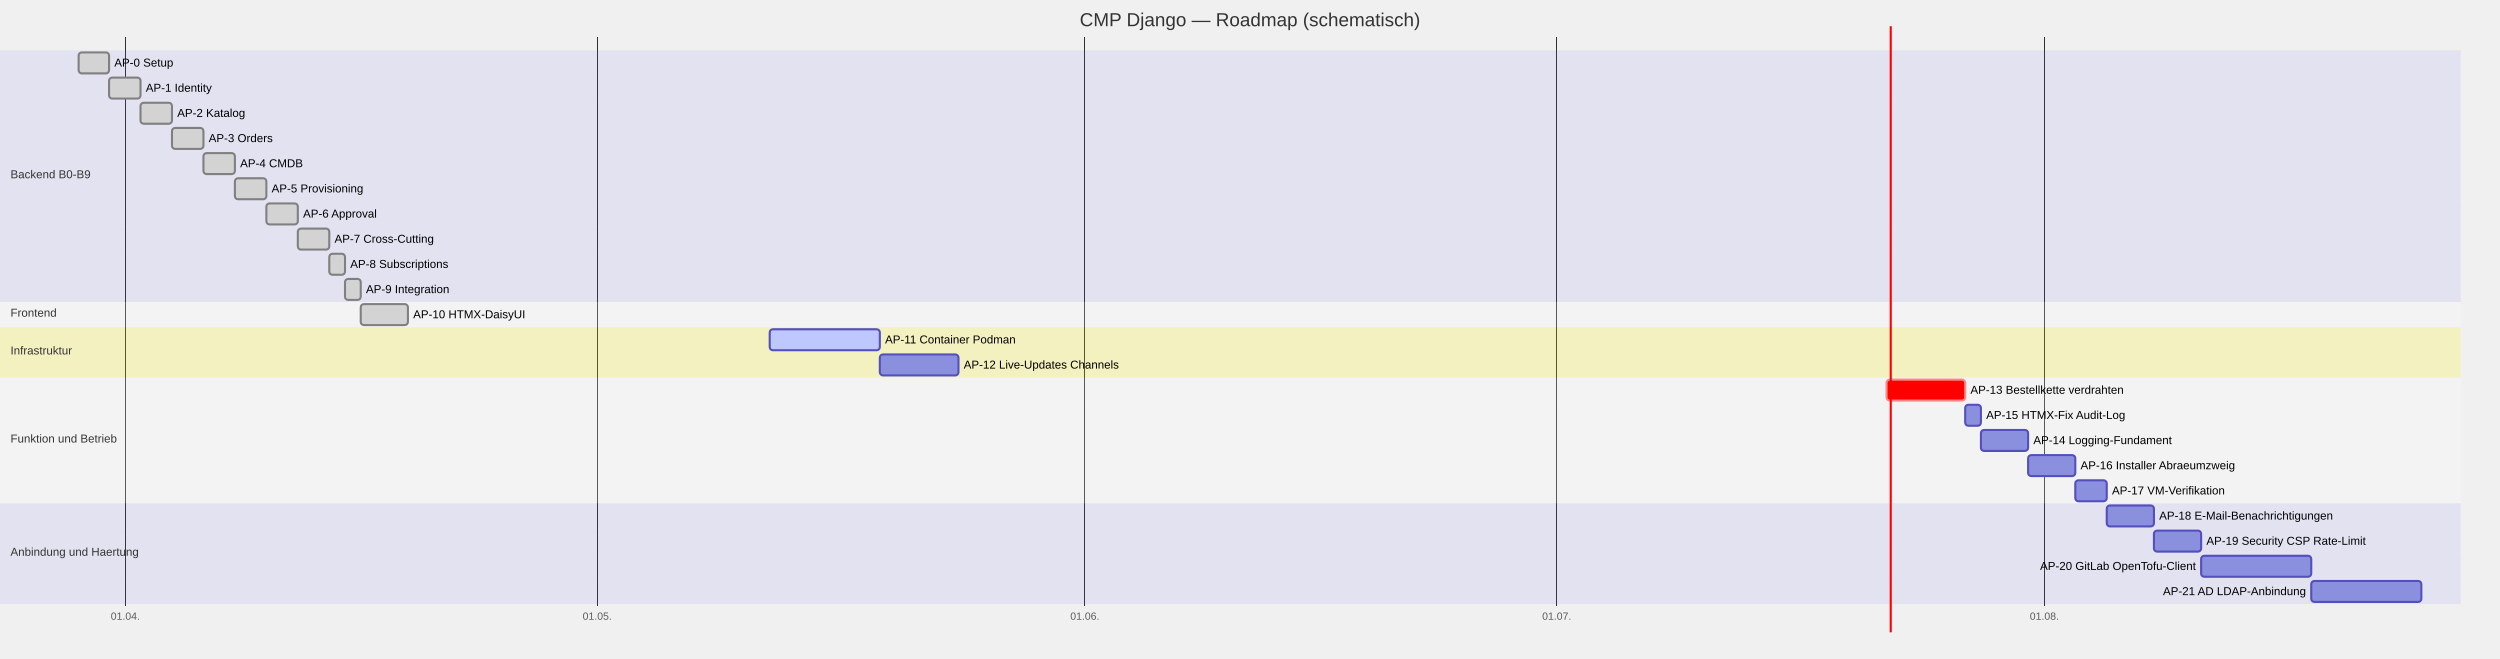
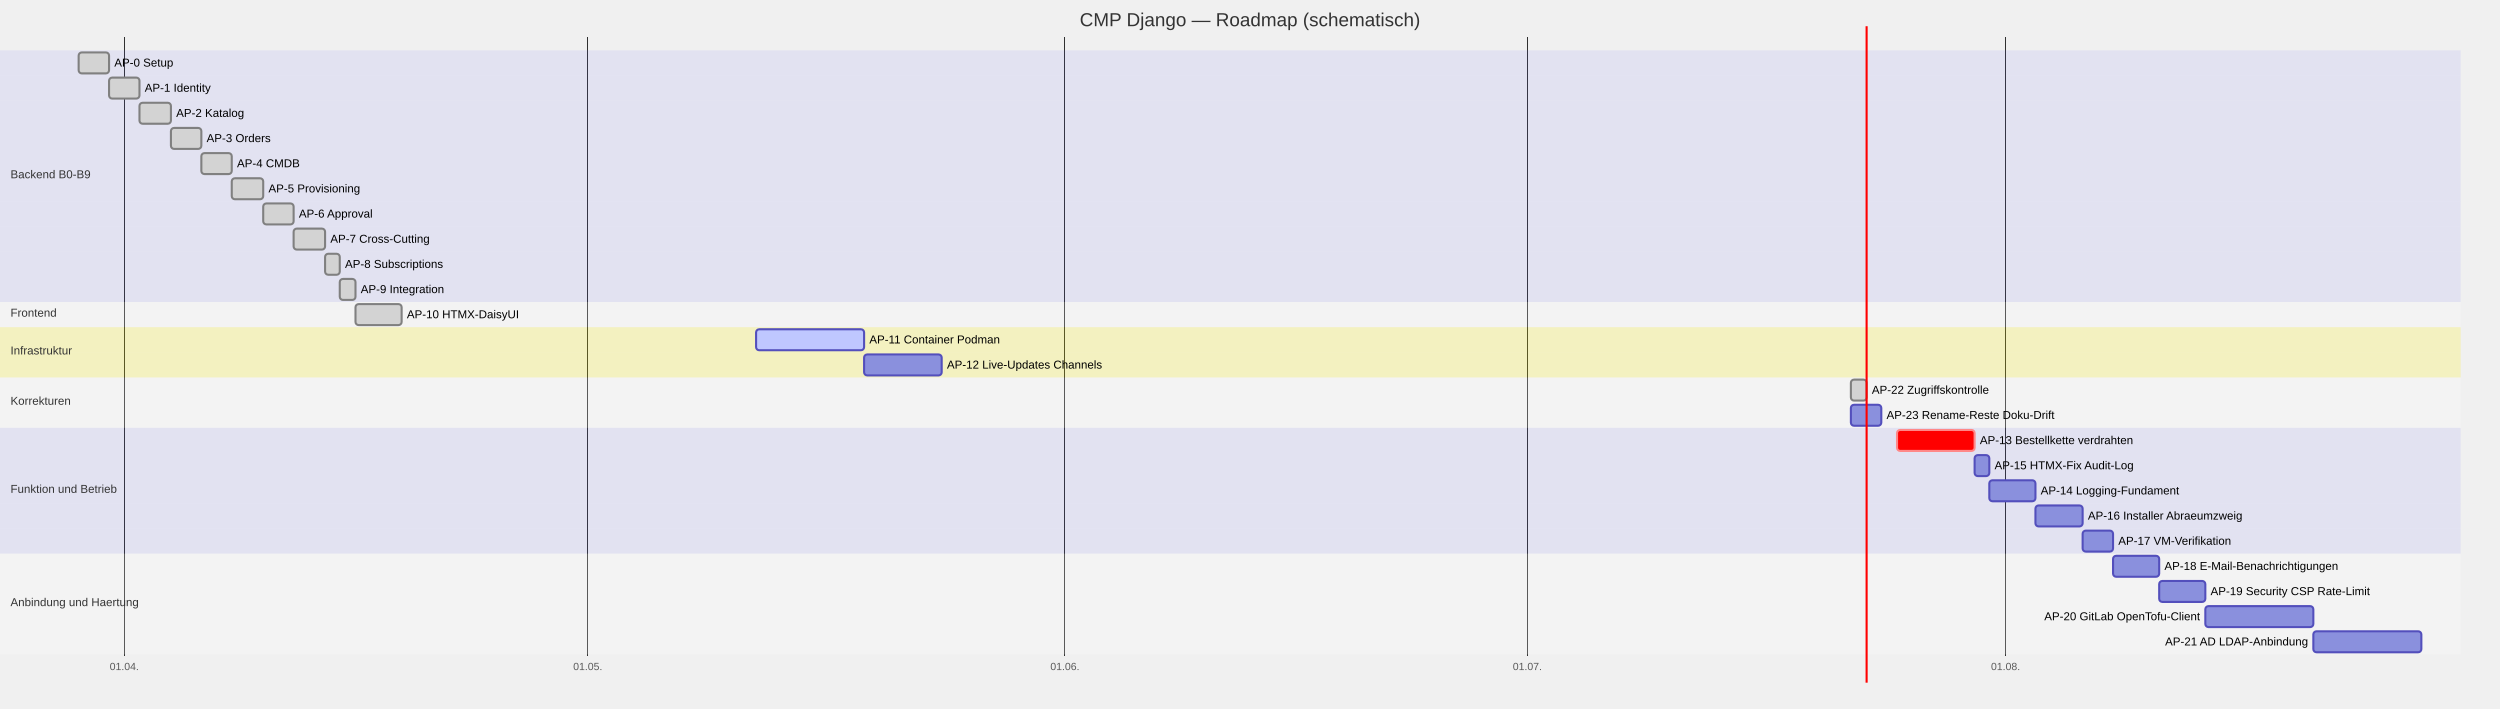
- <svg xmlns="http://www.w3.org/2000/svg" id="my-svg" width="2384" viewBox="0 0 2384 628" style="max-width: 2384px; background-color: transparent;" role="graphics-document document" aria-roledescription="gantt">
+ <svg xmlns="http://www.w3.org/2000/svg" id="my-svg" width="2384" viewBox="0 0 2384 676" style="max-width: 2384px; background-color: transparent;" role="graphics-document document" aria-roledescription="gantt">
  <style>#my-svg{font-family:"trebuchet ms",verdana,arial,sans-serif;font-size:16px;fill:#333;}@keyframes edge-animation-frame{from{stroke-dashoffset:0;}}@keyframes dash{to{stroke-dashoffset:0;}}#my-svg .edge-animation-slow{stroke-dasharray:9,5!important;stroke-dashoffset:900;animation:dash 50s linear infinite;stroke-linecap:round;}#my-svg .edge-animation-fast{stroke-dasharray:9,5!important;stroke-dashoffset:900;animation:dash 20s linear infinite;stroke-linecap:round;}#my-svg .error-icon{fill:#552222;}#my-svg .error-text{fill:#552222;stroke:#552222;}#my-svg .edge-thickness-normal{stroke-width:1px;}#my-svg .edge-thickness-thick{stroke-width:3.5px;}#my-svg .edge-pattern-solid{stroke-dasharray:0;}#my-svg .edge-thickness-invisible{stroke-width:0;fill:none;}#my-svg .edge-pattern-dashed{stroke-dasharray:3;}#my-svg .edge-pattern-dotted{stroke-dasharray:2;}#my-svg .marker{fill:#333333;stroke:#333333;}#my-svg .marker.cross{stroke:#333333;}#my-svg svg{font-family:"trebuchet ms",verdana,arial,sans-serif;font-size:16px;}#my-svg p{margin:0;}#my-svg .mermaid-main-font{font-family:"trebuchet ms",verdana,arial,sans-serif;}#my-svg .exclude-range{fill:#eeeeee;}#my-svg .section{stroke:none;opacity:0.2;}#my-svg .section0{fill:rgba(102, 102, 255, 0.49);}#my-svg .section2{fill:#fff400;}#my-svg .section1,#my-svg .section3{fill:white;opacity:0.2;}#my-svg .sectionTitle0{fill:#333;}#my-svg .sectionTitle1{fill:#333;}#my-svg .sectionTitle2{fill:#333;}#my-svg .sectionTitle3{fill:#333;}#my-svg .sectionTitle{text-anchor:start;font-family:"trebuchet ms",verdana,arial,sans-serif;}#my-svg .grid .tick{stroke:lightgrey;opacity:0.8;shape-rendering:crispEdges;}#my-svg .grid .tick text{font-family:"trebuchet ms",verdana,arial,sans-serif;fill:#333;}#my-svg .grid path{stroke-width:0;}#my-svg .today{fill:none;stroke:red;stroke-width:2px;}#my-svg .task{stroke-width:2;}#my-svg .taskText{text-anchor:middle;font-family:"trebuchet ms",verdana,arial,sans-serif;}#my-svg .taskTextOutsideRight{fill:black;text-anchor:start;font-family:"trebuchet ms",verdana,arial,sans-serif;}#my-svg .taskTextOutsideLeft{fill:black;text-anchor:end;}#my-svg .task.clickable{cursor:pointer;}#my-svg .taskText.clickable{cursor:pointer;fill:#003163!important;font-weight:bold;}#my-svg .taskTextOutsideLeft.clickable{cursor:pointer;fill:#003163!important;font-weight:bold;}#my-svg .taskTextOutsideRight.clickable{cursor:pointer;fill:#003163!important;font-weight:bold;}#my-svg .taskText0,#my-svg .taskText1,#my-svg .taskText2,#my-svg .taskText3{fill:white;}#my-svg .task0,#my-svg .task1,#my-svg .task2,#my-svg .task3{fill:#8a90dd;stroke:#534fbc;}#my-svg .taskTextOutside0,#my-svg .taskTextOutside2{fill:black;}#my-svg .taskTextOutside1,#my-svg .taskTextOutside3{fill:black;}#my-svg .active0,#my-svg .active1,#my-svg .active2,#my-svg .active3{fill:#bfc7ff;stroke:#534fbc;}#my-svg .activeText0,#my-svg .activeText1,#my-svg .activeText2,#my-svg .activeText3{fill:black!important;}#my-svg .done0,#my-svg .done1,#my-svg .done2,#my-svg .done3{stroke:grey;fill:lightgrey;stroke-width:2;}#my-svg .doneText0,#my-svg .doneText1,#my-svg .doneText2,#my-svg .doneText3{fill:black!important;}#my-svg .doneText0.taskTextOutsideLeft,#my-svg .doneText0.taskTextOutsideRight,#my-svg .doneText1.taskTextOutsideLeft,#my-svg .doneText1.taskTextOutsideRight,#my-svg .doneText2.taskTextOutsideLeft,#my-svg .doneText2.taskTextOutsideRight,#my-svg .doneText3.taskTextOutsideLeft,#my-svg .doneText3.taskTextOutsideRight{fill:black!important;}#my-svg .crit0,#my-svg .crit1,#my-svg .crit2,#my-svg .crit3{stroke:#ff8888;fill:red;stroke-width:2;}#my-svg .activeCrit0,#my-svg .activeCrit1,#my-svg .activeCrit2,#my-svg .activeCrit3{stroke:#ff8888;fill:#bfc7ff;stroke-width:2;}#my-svg .doneCrit0,#my-svg .doneCrit1,#my-svg .doneCrit2,#my-svg .doneCrit3{stroke:#ff8888;fill:lightgrey;stroke-width:2;cursor:pointer;shape-rendering:crispEdges;}#my-svg .milestone{transform:rotate(45deg) scale(0.8,0.8);}#my-svg .milestoneText{font-style:italic;}#my-svg .doneCritText0,#my-svg .doneCritText1,#my-svg .doneCritText2,#my-svg .doneCritText3{fill:black!important;}#my-svg .doneCritText0.taskTextOutsideLeft,#my-svg .doneCritText0.taskTextOutsideRight,#my-svg .doneCritText1.taskTextOutsideLeft,#my-svg .doneCritText1.taskTextOutsideRight,#my-svg .doneCritText2.taskTextOutsideLeft,#my-svg .doneCritText2.taskTextOutsideRight,#my-svg .doneCritText3.taskTextOutsideLeft,#my-svg .doneCritText3.taskTextOutsideRight{fill:black!important;}#my-svg .vert{stroke:navy;}#my-svg .vertText{font-size:15px;text-anchor:middle;fill:navy!important;}#my-svg .activeCritText0,#my-svg .activeCritText1,#my-svg .activeCritText2,#my-svg .activeCritText3{fill:black!important;}#my-svg .titleText{text-anchor:middle;font-size:18px;fill:#333;font-family:"trebuchet ms",verdana,arial,sans-serif;}#my-svg .node .neo-node{stroke:#9370DB;}#my-svg [data-look="neo"].node rect,#my-svg [data-look="neo"].cluster rect,#my-svg [data-look="neo"].node polygon{stroke:#9370DB;filter:drop-shadow(1px 2px 2px rgba(185, 185, 185, 1));}#my-svg [data-look="neo"].node path{stroke:#9370DB;stroke-width:1px;}#my-svg [data-look="neo"].node .outer-path{filter:drop-shadow(1px 2px 2px rgba(185, 185, 185, 1));}#my-svg [data-look="neo"].node .neo-line path{stroke:#9370DB;filter:none;}#my-svg [data-look="neo"].node circle{stroke:#9370DB;filter:drop-shadow(1px 2px 2px rgba(185, 185, 185, 1));}#my-svg [data-look="neo"].node circle .state-start{fill:#000000;}#my-svg [data-look="neo"].icon-shape .icon{fill:#9370DB;filter:drop-shadow(1px 2px 2px rgba(185, 185, 185, 1));}#my-svg [data-look="neo"].icon-shape .icon-neo path{stroke:#9370DB;filter:drop-shadow(1px 2px 2px rgba(185, 185, 185, 1));}#my-svg :root{--mermaid-font-family:"trebuchet ms",verdana,arial,sans-serif;}</style>
  <g />
-   <g class="grid" transform="translate(75, 578)" fill="none" font-size="10" font-family="sans-serif" text-anchor="middle">
-     <path class="domain" stroke="currentColor" d="M0.5,-543V0.5H2234.5V-543" />
-     <g class="tick" opacity="1" transform="translate(44.5,0)">
-       <line stroke="currentColor" y2="-543" />
+   <g class="grid" transform="translate(75, 626)" fill="none" font-size="10" font-family="sans-serif" text-anchor="middle">
+     <path class="domain" stroke="currentColor" d="M0.5,-591V0.5H2234.5V-591" />
+     <g class="tick" opacity="1" transform="translate(43.5,0)">
+       <line stroke="currentColor" y2="-591" />
      <text fill="#000" y="3" dy="1em" stroke="none" font-size="10" style="text-anchor: middle;">01.04.</text>
    </g>
-     <g class="tick" opacity="1" transform="translate(494.5,0)">
-       <line stroke="currentColor" y2="-543" />
+     <g class="tick" opacity="1" transform="translate(485.5,0)">
+       <line stroke="currentColor" y2="-591" />
      <text fill="#000" y="3" dy="1em" stroke="none" font-size="10" style="text-anchor: middle;">01.05.</text>
    </g>
-     <g class="tick" opacity="1" transform="translate(959.5,0)">
-       <line stroke="currentColor" y2="-543" />
+     <g class="tick" opacity="1" transform="translate(940.5,0)">
+       <line stroke="currentColor" y2="-591" />
      <text fill="#000" y="3" dy="1em" stroke="none" font-size="10" style="text-anchor: middle;">01.06.</text>
    </g>
-     <g class="tick" opacity="1" transform="translate(1409.5,0)">
-       <line stroke="currentColor" y2="-543" />
+     <g class="tick" opacity="1" transform="translate(1381.5,0)">
+       <line stroke="currentColor" y2="-591" />
      <text fill="#000" y="3" dy="1em" stroke="none" font-size="10" style="text-anchor: middle;">01.07.</text>
    </g>
-     <g class="tick" opacity="1" transform="translate(1874.5,0)">
-       <line stroke="currentColor" y2="-543" />
+     <g class="tick" opacity="1" transform="translate(1837.5,0)">
+       <line stroke="currentColor" y2="-591" />
      <text fill="#000" y="3" dy="1em" stroke="none" font-size="10" style="text-anchor: middle;">01.08.</text>
    </g>
  </g>
  <g>
    <rect x="0" y="48" width="2346.5" height="24" class="section section0" />
    <rect x="0" y="72" width="2346.5" height="24" class="section section0" />
    <rect x="0" y="96" width="2346.5" height="24" class="section section0" />
    <rect x="0" y="120" width="2346.5" height="24" class="section section0" />
    <rect x="0" y="144" width="2346.5" height="24" class="section section0" />
    <rect x="0" y="168" width="2346.5" height="24" class="section section0" />
    <rect x="0" y="192" width="2346.5" height="24" class="section section0" />
    <rect x="0" y="216" width="2346.5" height="24" class="section section0" />
    <rect x="0" y="240" width="2346.5" height="24" class="section section0" />
    <rect x="0" y="264" width="2346.5" height="24" class="section section0" />
    <rect x="0" y="288" width="2346.5" height="24" class="section section1" />
    <rect x="0" y="312" width="2346.5" height="24" class="section section2" />
    <rect x="0" y="336" width="2346.5" height="24" class="section section2" />
    <rect x="0" y="360" width="2346.5" height="24" class="section section3" />
    <rect x="0" y="384" width="2346.5" height="24" class="section section3" />
-     <rect x="0" y="408" width="2346.5" height="24" class="section section3" />
-     <rect x="0" y="432" width="2346.5" height="24" class="section section3" />
-     <rect x="0" y="456" width="2346.5" height="24" class="section section3" />
+     <rect x="0" y="408" width="2346.5" height="24" class="section section0" />
+     <rect x="0" y="432" width="2346.5" height="24" class="section section0" />
+     <rect x="0" y="456" width="2346.5" height="24" class="section section0" />
    <rect x="0" y="480" width="2346.5" height="24" class="section section0" />
    <rect x="0" y="504" width="2346.5" height="24" class="section section0" />
-     <rect x="0" y="528" width="2346.5" height="24" class="section section0" />
-     <rect x="0" y="552" width="2346.5" height="24" class="section section0" />
+     <rect x="0" y="528" width="2346.5" height="24" class="section section1" />
+     <rect x="0" y="552" width="2346.5" height="24" class="section section1" />
+     <rect x="0" y="576" width="2346.5" height="24" class="section section1" />
+     <rect x="0" y="600" width="2346.5" height="24" class="section section1" />
  </g>
  <g>
    <rect id="my-svg-a0" rx="3" ry="3" x="75" y="50" width="29" height="20" transform-origin="89.5px 60px" class="task done0" />
-     <rect id="my-svg-a1" rx="3" ry="3" x="104" y="74" width="30" height="20" transform-origin="119px 84px" class="task done0" />
-     <rect id="my-svg-a2" rx="3" ry="3" x="134" y="98" width="30" height="20" transform-origin="149px 108px" class="task done0" />
-     <rect id="my-svg-a3" rx="3" ry="3" x="164" y="122" width="30" height="20" transform-origin="179px 132px" class="task done0" />
-     <rect id="my-svg-a4" rx="3" ry="3" x="194" y="146" width="30" height="20" transform-origin="209px 156px" class="task done0" />
-     <rect id="my-svg-a5" rx="3" ry="3" x="224" y="170" width="30" height="20" transform-origin="239px 180px" class="task done0" />
-     <rect id="my-svg-a6" rx="3" ry="3" x="254" y="194" width="30" height="20" transform-origin="269px 204px" class="task done0" />
-     <rect id="my-svg-a7" rx="3" ry="3" x="284" y="218" width="30" height="20" transform-origin="299px 228px" class="task done0" />
-     <rect id="my-svg-a8" rx="3" ry="3" x="314" y="242" width="15" height="20" transform-origin="321.5px 252px" class="task done0" />
-     <rect id="my-svg-a9" rx="3" ry="3" x="329" y="266" width="15" height="20" transform-origin="336.5px 276px" class="task done0" />
-     <rect id="my-svg-a10" rx="3" ry="3" x="344" y="290" width="45" height="20" transform-origin="366.5px 300px" class="task done1" />
-     <rect id="my-svg-a11" rx="3" ry="3" x="734" y="314" width="105" height="20" transform-origin="786.5px 324px" class="task active2" />
-     <rect id="my-svg-a12" rx="3" ry="3" x="839" y="338" width="75" height="20" transform-origin="876.5px 348px" class="task task2" />
-     <rect id="my-svg-a13" rx="3" ry="3" x="1799" y="362" width="75" height="20" transform-origin="1836.5px 372px" class="task crit3" />
-     <rect id="my-svg-a15" rx="3" ry="3" x="1874" y="386" width="15" height="20" transform-origin="1881.5px 396px" class="task task3" />
-     <rect id="my-svg-a14" rx="3" ry="3" x="1889" y="410" width="45" height="20" transform-origin="1911.5px 420px" class="task task3" />
-     <rect id="my-svg-a16" rx="3" ry="3" x="1934" y="434" width="45" height="20" transform-origin="1956.5px 444px" class="task task3" />
-     <rect id="my-svg-a17" rx="3" ry="3" x="1979" y="458" width="30" height="20" transform-origin="1994px 468px" class="task task3" />
-     <rect id="my-svg-a18" rx="3" ry="3" x="2009" y="482" width="45" height="20" transform-origin="2031.5px 492px" class="task task0" />
-     <rect id="my-svg-a19" rx="3" ry="3" x="2054" y="506" width="45" height="20" transform-origin="2076.5px 516px" class="task task0" />
-     <rect id="my-svg-a20" rx="3" ry="3" x="2099" y="530" width="105" height="20" transform-origin="2151.5px 540px" class="task task0" />
-     <rect id="my-svg-a21" rx="3" ry="3" x="2204" y="554" width="105" height="20" transform-origin="2256.5px 564px" class="task task0" />
+     <rect id="my-svg-a1" rx="3" ry="3" x="104" y="74" width="29" height="20" transform-origin="118.5px 84px" class="task done0" />
+     <rect id="my-svg-a2" rx="3" ry="3" x="133" y="98" width="30" height="20" transform-origin="148px 108px" class="task done0" />
+     <rect id="my-svg-a3" rx="3" ry="3" x="163" y="122" width="29" height="20" transform-origin="177.5px 132px" class="task done0" />
+     <rect id="my-svg-a4" rx="3" ry="3" x="192" y="146" width="29" height="20" transform-origin="206.5px 156px" class="task done0" />
+     <rect id="my-svg-a5" rx="3" ry="3" x="221" y="170" width="30" height="20" transform-origin="236px 180px" class="task done0" />
+     <rect id="my-svg-a6" rx="3" ry="3" x="251" y="194" width="29" height="20" transform-origin="265.5px 204px" class="task done0" />
+     <rect id="my-svg-a7" rx="3" ry="3" x="280" y="218" width="30" height="20" transform-origin="295px 228px" class="task done0" />
+     <rect id="my-svg-a8" rx="3" ry="3" x="310" y="242" width="14" height="20" transform-origin="317px 252px" class="task done0" />
+     <rect id="my-svg-a9" rx="3" ry="3" x="324" y="266" width="15" height="20" transform-origin="331.5px 276px" class="task done0" />
+     <rect id="my-svg-a10" rx="3" ry="3" x="339" y="290" width="44" height="20" transform-origin="361px 300px" class="task done1" />
+     <rect id="my-svg-a11" rx="3" ry="3" x="721" y="314" width="103" height="20" transform-origin="772.5px 324px" class="task active2" />
+     <rect id="my-svg-a12" rx="3" ry="3" x="824" y="338" width="74" height="20" transform-origin="861px 348px" class="task task2" />
+     <rect id="my-svg-a22" rx="3" ry="3" x="1765" y="362" width="15" height="20" transform-origin="1772.5px 372px" class="task done3" />
+     <rect id="my-svg-a23" rx="3" ry="3" x="1765" y="386" width="29" height="20" transform-origin="1779.5px 396px" class="task task3" />
+     <rect id="my-svg-a13" rx="3" ry="3" x="1809" y="410" width="74" height="20" transform-origin="1846px 420px" class="task crit0" />
+     <rect id="my-svg-a15" rx="3" ry="3" x="1883" y="434" width="14" height="20" transform-origin="1890px 444px" class="task task0" />
+     <rect id="my-svg-a14" rx="3" ry="3" x="1897" y="458" width="44" height="20" transform-origin="1919px 468px" class="task task0" />
+     <rect id="my-svg-a16" rx="3" ry="3" x="1941" y="482" width="45" height="20" transform-origin="1963.5px 492px" class="task task0" />
+     <rect id="my-svg-a17" rx="3" ry="3" x="1986" y="506" width="29" height="20" transform-origin="2000.5px 516px" class="task task0" />
+     <rect id="my-svg-a18" rx="3" ry="3" x="2015" y="530" width="44" height="20" transform-origin="2037px 540px" class="task task1" />
+     <rect id="my-svg-a19" rx="3" ry="3" x="2059" y="554" width="44" height="20" transform-origin="2081px 564px" class="task task1" />
+     <rect id="my-svg-a20" rx="3" ry="3" x="2103" y="578" width="103" height="20" transform-origin="2154.5px 588px" class="task task1" />
+     <rect id="my-svg-a21" rx="3" ry="3" x="2206" y="602" width="103" height="20" transform-origin="2257.5px 612px" class="task task1" />
    <text id="my-svg-a0-text" font-size="11" x="109" y="63.5" class="taskTextOutsideRight taskTextOutside0  doneText0 width-53.546875">AP-0 Setup            </text>
-     <text id="my-svg-a1-text" font-size="11" x="139" y="87.5" class="taskTextOutsideRight taskTextOutside0  doneText0 width-64.802734375">AP-1 Identity         </text>
-     <text id="my-svg-a2-text" font-size="11" x="169" y="111.5" class="taskTextOutsideRight taskTextOutside0  doneText0 width-63.14306640625">AP-2 Katalog          </text>
-     <text id="my-svg-a3-text" font-size="11" x="199" y="135.5" class="taskTextOutsideRight taskTextOutside0  doneText0 width-58.83447265625">AP-3 Orders           </text>
-     <text id="my-svg-a4-text" font-size="11" x="229" y="159.5" class="taskTextOutsideRight taskTextOutside0  doneText0 width-53.109375">AP-4 CMDB             </text>
-     <text id="my-svg-a5-text" font-size="11" x="259" y="183.5" class="taskTextOutsideRight taskTextOutside0  doneText0 width-84.71337890625">AP-5 Provisioning     </text>
-     <text id="my-svg-a6-text" font-size="11" x="289" y="207.5" class="taskTextOutsideRight taskTextOutside0  doneText0 width-68.484375">AP-6 Approval         </text>
-     <text id="my-svg-a7-text" font-size="11" x="319" y="231.5" class="taskTextOutsideRight taskTextOutside0  doneText0 width-91.9052734375">AP-7 Cross-Cutting    </text>
-     <text id="my-svg-a8-text" font-size="11" x="334" y="255.5" class="taskTextOutsideRight taskTextOutside0  doneText0 width-91.0234375">AP-8 Subscriptions    </text>
-     <text id="my-svg-a9-text" font-size="11" x="349" y="279.5" class="taskTextOutsideRight taskTextOutside0  doneText0 width-80.171875">AP-9 Integration      </text>
-     <text id="my-svg-a10-text" font-size="11" x="394" y="303.5" class="taskTextOutsideRight taskTextOutside1  doneText1 width-98.796875">AP-10 HTMX-DaisyUI    </text>
-     <text id="my-svg-a11-text" font-size="11" x="844" y="327.5" class="taskTextOutsideRight taskTextOutside2 activeText2 width-121.453125">AP-11 Container Podman </text>
-     <text id="my-svg-a12-text" font-size="11" x="919" y="351.5" class="taskTextOutsideRight taskTextOutside2  width-143.57421875">AP-12 Live-Updates Channels </text>
-     <text id="my-svg-a13-text" font-size="11" x="1879" y="375.5" class="taskTextOutsideRight taskTextOutside3  critText3 width-148.859375">AP-13 Bestellkette verdrahten </text>
-     <text id="my-svg-a15-text" font-size="11" x="1894" y="399.5" class="taskTextOutsideRight taskTextOutside3  width-127.8271484375">AP-15 HTMX-Fix Audit-Log      </text>
-     <text id="my-svg-a14-text" font-size="11" x="1939" y="423.5" class="taskTextOutsideRight taskTextOutside3  width-128.578125">AP-14 Logging-Fundament       </text>
-     <text id="my-svg-a16-text" font-size="11" x="1984" y="447.5" class="taskTextOutsideRight taskTextOutside3  width-147.001953125">AP-16 Installer Abraeumzweig  </text>
-     <text id="my-svg-a17-text" font-size="11" x="2014" y="471.5" class="taskTextOutsideRight taskTextOutside3  width-106.9375">AP-17 VM-Verifikation         </text>
-     <text id="my-svg-a18-text" font-size="11" x="2059" y="495.5" class="taskTextOutsideRight taskTextOutside0  width-162.359375">AP-18 E-Mail-Benachrichtigungen </text>
-     <text id="my-svg-a19-text" font-size="11" x="2104" y="519.5" class="taskTextOutsideRight taskTextOutside0  width-148.44580078125">AP-19 Security CSP Rate-Limit   </text>
-     <text id="my-svg-a20-text" font-size="11" x="2094" y="543.5" class="taskTextOutsideLeft taskTextOutside0">AP-20 GitLab OpenTofu-Client    </text>
-     <text id="my-svg-a21-text" font-size="11" x="2199" y="567.5" class="taskTextOutsideLeft taskTextOutside0">AP-21 AD LDAP-Anbindung         </text>
+     <text id="my-svg-a1-text" font-size="11" x="138" y="87.5" class="taskTextOutsideRight taskTextOutside0  doneText0 width-64.802734375">AP-1 Identity         </text>
+     <text id="my-svg-a2-text" font-size="11" x="168" y="111.5" class="taskTextOutsideRight taskTextOutside0  doneText0 width-63.14306640625">AP-2 Katalog          </text>
+     <text id="my-svg-a3-text" font-size="11" x="197" y="135.5" class="taskTextOutsideRight taskTextOutside0  doneText0 width-58.83447265625">AP-3 Orders           </text>
+     <text id="my-svg-a4-text" font-size="11" x="226" y="159.5" class="taskTextOutsideRight taskTextOutside0  doneText0 width-53.109375">AP-4 CMDB             </text>
+     <text id="my-svg-a5-text" font-size="11" x="256" y="183.5" class="taskTextOutsideRight taskTextOutside0  doneText0 width-84.71337890625">AP-5 Provisioning     </text>
+     <text id="my-svg-a6-text" font-size="11" x="285" y="207.5" class="taskTextOutsideRight taskTextOutside0  doneText0 width-68.484375">AP-6 Approval         </text>
+     <text id="my-svg-a7-text" font-size="11" x="315" y="231.5" class="taskTextOutsideRight taskTextOutside0  doneText0 width-91.9052734375">AP-7 Cross-Cutting    </text>
+     <text id="my-svg-a8-text" font-size="11" x="329" y="255.5" class="taskTextOutsideRight taskTextOutside0  doneText0 width-91.0234375">AP-8 Subscriptions    </text>
+     <text id="my-svg-a9-text" font-size="11" x="344" y="279.5" class="taskTextOutsideRight taskTextOutside0  doneText0 width-80.171875">AP-9 Integration      </text>
+     <text id="my-svg-a10-text" font-size="11" x="388" y="303.5" class="taskTextOutsideRight taskTextOutside1  doneText1 width-98.796875">AP-10 HTMX-DaisyUI    </text>
+     <text id="my-svg-a11-text" font-size="11" x="829" y="327.5" class="taskTextOutsideRight taskTextOutside2 activeText2 width-121.453125">AP-11 Container Podman </text>
+     <text id="my-svg-a12-text" font-size="11" x="903" y="351.5" class="taskTextOutsideRight taskTextOutside2  width-143.57421875">AP-12 Live-Updates Channels </text>
+     <text id="my-svg-a22-text" font-size="11" x="1785" y="375.5" class="taskTextOutsideRight taskTextOutside3  doneText3 width-113.59375">AP-22 Zugriffskontrolle       </text>
+     <text id="my-svg-a23-text" font-size="11" x="1799" y="399.5" class="taskTextOutsideRight taskTextOutside3  width-155.9814453125">AP-23 Rename-Reste Doku-Drift </text>
+     <text id="my-svg-a13-text" font-size="11" x="1888" y="423.5" class="taskTextOutsideRight taskTextOutside0  critText0 width-148.859375">AP-13 Bestellkette verdrahten </text>
+     <text id="my-svg-a15-text" font-size="11" x="1902" y="447.5" class="taskTextOutsideRight taskTextOutside0  width-127.8271484375">AP-15 HTMX-Fix Audit-Log      </text>
+     <text id="my-svg-a14-text" font-size="11" x="1946" y="471.5" class="taskTextOutsideRight taskTextOutside0  width-128.578125">AP-14 Logging-Fundament       </text>
+     <text id="my-svg-a16-text" font-size="11" x="1991" y="495.5" class="taskTextOutsideRight taskTextOutside0  width-147.001953125">AP-16 Installer Abraeumzweig  </text>
+     <text id="my-svg-a17-text" font-size="11" x="2020" y="519.5" class="taskTextOutsideRight taskTextOutside0  width-106.9375">AP-17 VM-Verifikation         </text>
+     <text id="my-svg-a18-text" font-size="11" x="2064" y="543.5" class="taskTextOutsideRight taskTextOutside1  width-162.359375">AP-18 E-Mail-Benachrichtigungen </text>
+     <text id="my-svg-a19-text" font-size="11" x="2108" y="567.5" class="taskTextOutsideRight taskTextOutside1  width-148.44580078125">AP-19 Security CSP Rate-Limit   </text>
+     <text id="my-svg-a20-text" font-size="11" x="2098" y="591.5" class="taskTextOutsideLeft taskTextOutside1">AP-20 GitLab OpenTofu-Client    </text>
+     <text id="my-svg-a21-text" font-size="11" x="2201" y="615.5" class="taskTextOutsideLeft taskTextOutside1">AP-21 AD LDAP-Anbindung         </text>
  </g>
  <g>
    <text dy="0em" x="10" y="170" font-size="11" class="sectionTitle sectionTitle0">
      <tspan alignment-baseline="central" x="10">Backend B0-B9</tspan>
    </text>
    <text dy="0em" x="10" y="302" font-size="11" class="sectionTitle sectionTitle1">
      <tspan alignment-baseline="central" x="10">Frontend</tspan>
    </text>
    <text dy="0em" x="10" y="338" font-size="11" class="sectionTitle sectionTitle2">
      <tspan alignment-baseline="central" x="10">Infrastruktur</tspan>
    </text>
-     <text dy="0em" x="10" y="422" font-size="11" class="sectionTitle sectionTitle3">
+     <text dy="0em" x="10" y="386" font-size="11" class="sectionTitle sectionTitle3">
+       <tspan alignment-baseline="central" x="10">Korrekturen</tspan>
+     </text>
+     <text dy="0em" x="10" y="470" font-size="11" class="sectionTitle sectionTitle0">
      <tspan alignment-baseline="central" x="10">Funktion und Betrieb</tspan>
    </text>
-     <text dy="0em" x="10" y="530" font-size="11" class="sectionTitle sectionTitle0">
+     <text dy="0em" x="10" y="578" font-size="11" class="sectionTitle sectionTitle1">
      <tspan alignment-baseline="central" x="10">Anbindung und Haertung</tspan>
    </text>
  </g>
  <g class="today">
-     <line x1="1803" x2="1803" y1="25" y2="603" class="today" />
+     <line x1="1780" x2="1780" y1="25" y2="651" class="today" />
  </g>
  <text x="1192" y="25" class="titleText">CMP Django — Roadmap (schematisch)</text>
</svg>
